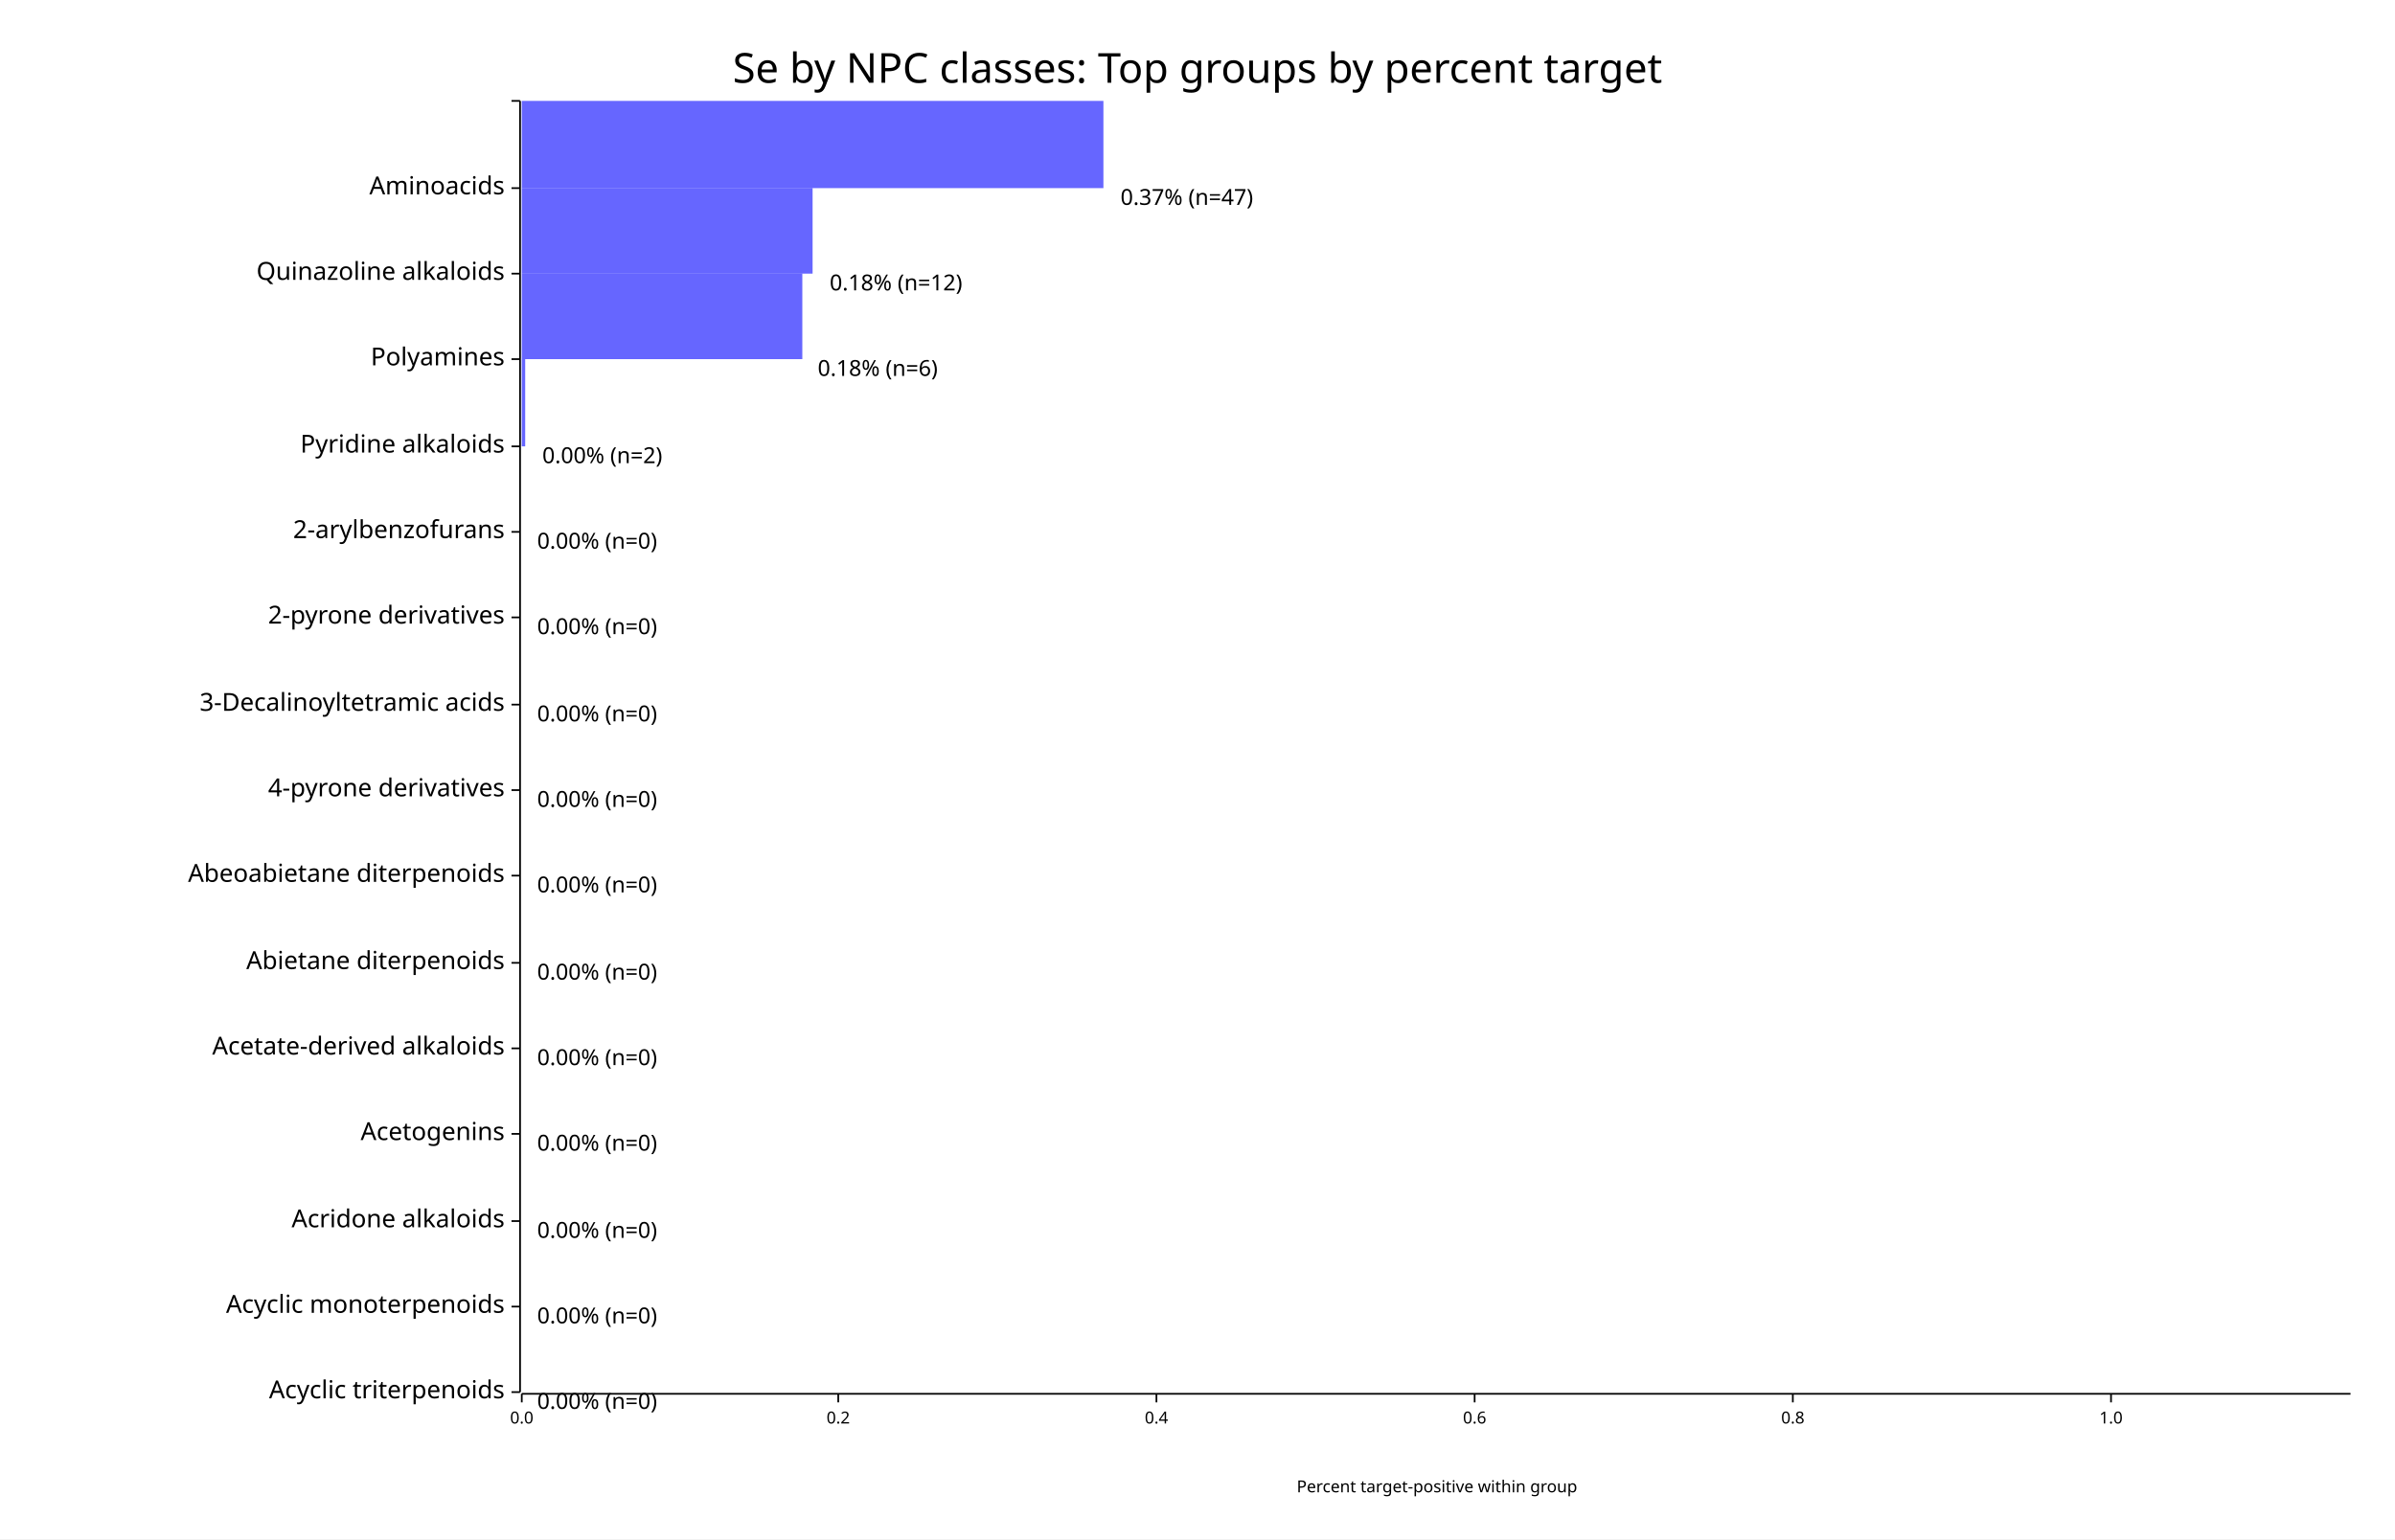
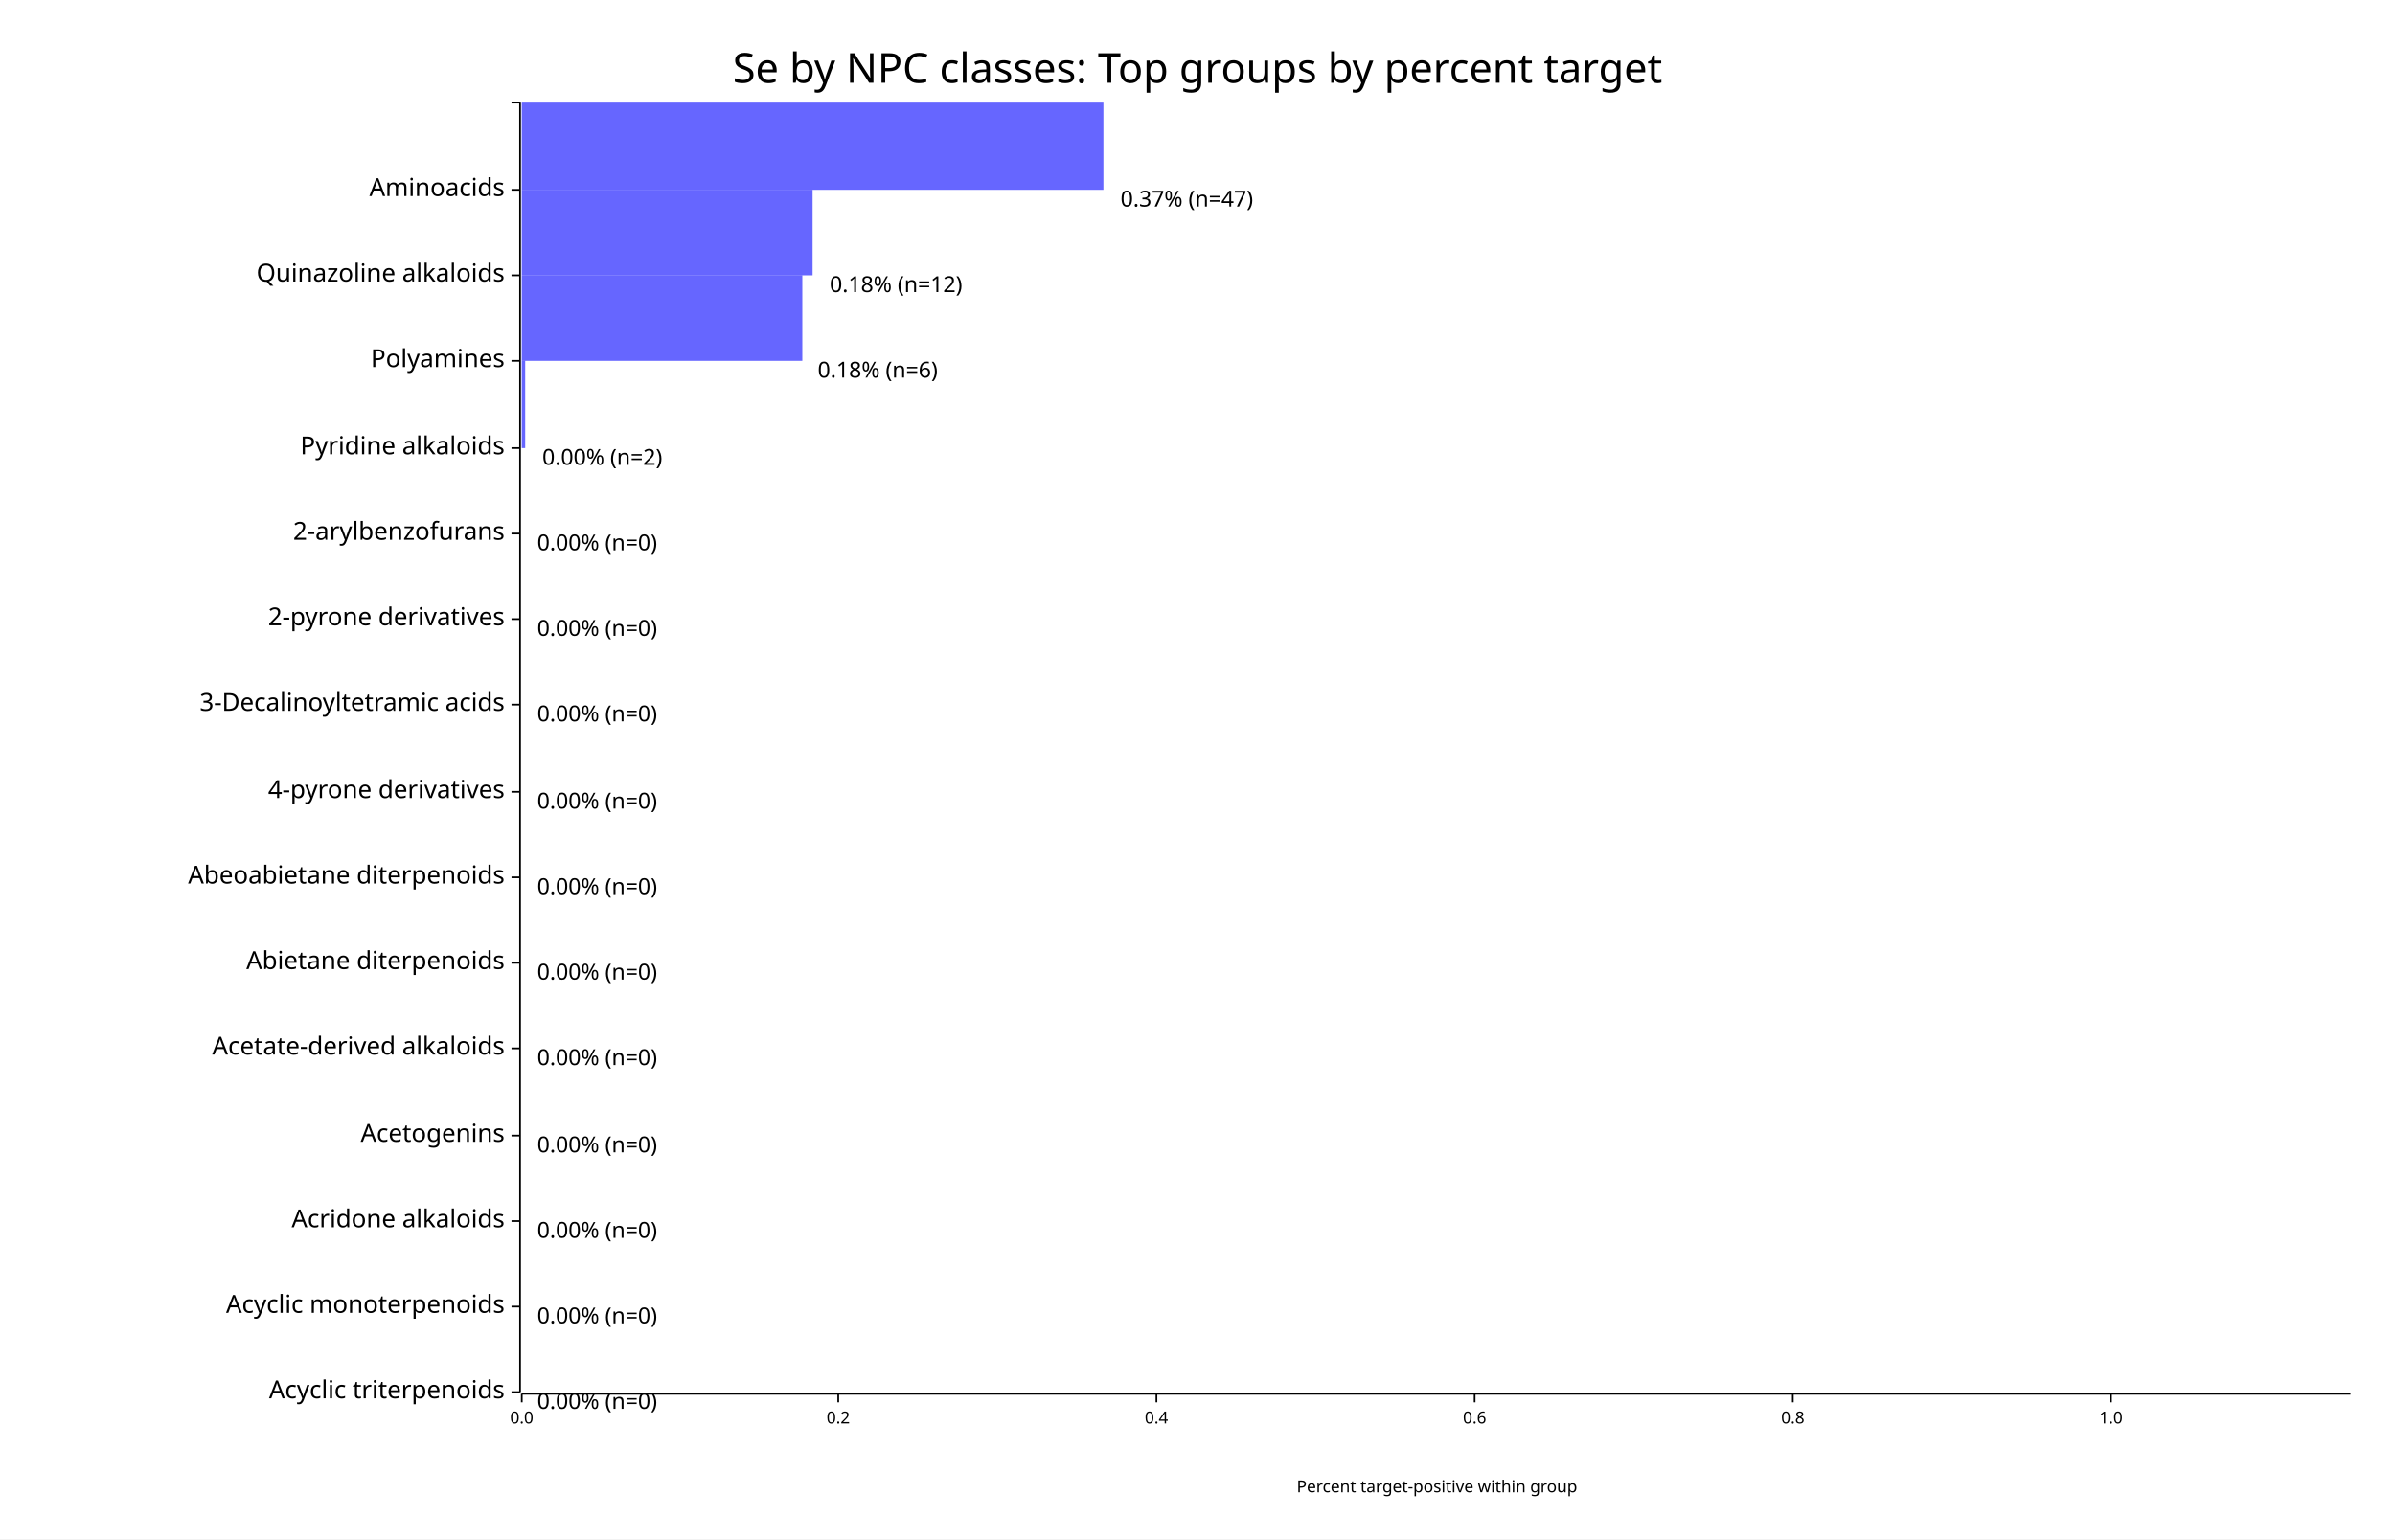
<svg xmlns="http://www.w3.org/2000/svg" width="1400" height="900" viewBox="0 0 1400 900">
  <rect x="0" y="0" width="1400" height="900" opacity="1" fill="#FFFFFF" stroke="none" />
  <text x="700" y="30" dy="0.76em" text-anchor="middle" font-family="sans-serif" font-size="24.194" opacity="1" fill="#000000">
Se by NPC classes: Top groups by percent target
</text>
  <text x="840" y="875" dy="-0.5ex" text-anchor="middle" font-family="sans-serif" font-size="9.677" opacity="1" fill="#000000">
Percent target-positive within group
</text>
-   <polyline fill="none" opacity="1" stroke="#000000" stroke-width="1" points="304,59 304,814 " />
+   <polyline fill="none" opacity="1" stroke="#000000" stroke-width="1" points="304,60 304,814 " />
  <text x="295" y="814" dy="0.5ex" text-anchor="end" font-family="sans-serif" font-size="14.516" opacity="1" fill="#000000">
Acyclic triterpenoids
</text>
  <polyline fill="none" opacity="1" stroke="#000000" stroke-width="1" points="299,814 304,814 " />
  <text x="295" y="764" dy="0.5ex" text-anchor="end" font-family="sans-serif" font-size="14.516" opacity="1" fill="#000000">
Acyclic monoterpenoids
</text>
  <polyline fill="none" opacity="1" stroke="#000000" stroke-width="1" points="299,764 304,764 " />
  <text x="295" y="714" dy="0.5ex" text-anchor="end" font-family="sans-serif" font-size="14.516" opacity="1" fill="#000000">
Acridone alkaloids
</text>
  <polyline fill="none" opacity="1" stroke="#000000" stroke-width="1" points="299,714 304,714 " />
-   <text x="295" y="663" dy="0.5ex" text-anchor="end" font-family="sans-serif" font-size="14.516" opacity="1" fill="#000000">
+   <text x="295" y="664" dy="0.5ex" text-anchor="end" font-family="sans-serif" font-size="14.516" opacity="1" fill="#000000">
Acetogenins
</text>
-   <polyline fill="none" opacity="1" stroke="#000000" stroke-width="1" points="299,663 304,663 " />
+   <polyline fill="none" opacity="1" stroke="#000000" stroke-width="1" points="299,664 304,664 " />
  <text x="295" y="613" dy="0.5ex" text-anchor="end" font-family="sans-serif" font-size="14.516" opacity="1" fill="#000000">
Acetate-derived alkaloids
</text>
  <polyline fill="none" opacity="1" stroke="#000000" stroke-width="1" points="299,613 304,613 " />
  <text x="295" y="563" dy="0.5ex" text-anchor="end" font-family="sans-serif" font-size="14.516" opacity="1" fill="#000000">
Abietane diterpenoids
</text>
  <polyline fill="none" opacity="1" stroke="#000000" stroke-width="1" points="299,563 304,563 " />
-   <text x="295" y="512" dy="0.5ex" text-anchor="end" font-family="sans-serif" font-size="14.516" opacity="1" fill="#000000">
+   <text x="295" y="513" dy="0.5ex" text-anchor="end" font-family="sans-serif" font-size="14.516" opacity="1" fill="#000000">
Abeoabietane diterpenoids
</text>
-   <polyline fill="none" opacity="1" stroke="#000000" stroke-width="1" points="299,512 304,512 " />
-   <text x="295" y="462" dy="0.5ex" text-anchor="end" font-family="sans-serif" font-size="14.516" opacity="1" fill="#000000">
+   <polyline fill="none" opacity="1" stroke="#000000" stroke-width="1" points="299,513 304,513 " />
+   <text x="295" y="463" dy="0.5ex" text-anchor="end" font-family="sans-serif" font-size="14.516" opacity="1" fill="#000000">
4-pyrone derivatives
</text>
-   <polyline fill="none" opacity="1" stroke="#000000" stroke-width="1" points="299,462 304,462 " />
+   <polyline fill="none" opacity="1" stroke="#000000" stroke-width="1" points="299,463 304,463 " />
  <text x="295" y="412" dy="0.5ex" text-anchor="end" font-family="sans-serif" font-size="14.516" opacity="1" fill="#000000">
3-Decalinoyltetramic acids
</text>
  <polyline fill="none" opacity="1" stroke="#000000" stroke-width="1" points="299,412 304,412 " />
-   <text x="295" y="361" dy="0.5ex" text-anchor="end" font-family="sans-serif" font-size="14.516" opacity="1" fill="#000000">
+   <text x="295" y="362" dy="0.5ex" text-anchor="end" font-family="sans-serif" font-size="14.516" opacity="1" fill="#000000">
2-pyrone derivatives
</text>
-   <polyline fill="none" opacity="1" stroke="#000000" stroke-width="1" points="299,361 304,361 " />
-   <text x="295" y="311" dy="0.5ex" text-anchor="end" font-family="sans-serif" font-size="14.516" opacity="1" fill="#000000">
+   <polyline fill="none" opacity="1" stroke="#000000" stroke-width="1" points="299,362 304,362 " />
+   <text x="295" y="312" dy="0.5ex" text-anchor="end" font-family="sans-serif" font-size="14.516" opacity="1" fill="#000000">
2-arylbenzofurans
</text>
-   <polyline fill="none" opacity="1" stroke="#000000" stroke-width="1" points="299,311 304,311 " />
-   <text x="295" y="261" dy="0.5ex" text-anchor="end" font-family="sans-serif" font-size="14.516" opacity="1" fill="#000000">
+   <polyline fill="none" opacity="1" stroke="#000000" stroke-width="1" points="299,312 304,312 " />
+   <text x="295" y="262" dy="0.5ex" text-anchor="end" font-family="sans-serif" font-size="14.516" opacity="1" fill="#000000">
Pyridine alkaloids
</text>
-   <polyline fill="none" opacity="1" stroke="#000000" stroke-width="1" points="299,261 304,261 " />
-   <text x="295" y="210" dy="0.5ex" text-anchor="end" font-family="sans-serif" font-size="14.516" opacity="1" fill="#000000">
+   <polyline fill="none" opacity="1" stroke="#000000" stroke-width="1" points="299,262 304,262 " />
+   <text x="295" y="211" dy="0.5ex" text-anchor="end" font-family="sans-serif" font-size="14.516" opacity="1" fill="#000000">
Polyamines
</text>
-   <polyline fill="none" opacity="1" stroke="#000000" stroke-width="1" points="299,210 304,210 " />
-   <text x="295" y="160" dy="0.5ex" text-anchor="end" font-family="sans-serif" font-size="14.516" opacity="1" fill="#000000">
+   <polyline fill="none" opacity="1" stroke="#000000" stroke-width="1" points="299,211 304,211 " />
+   <text x="295" y="161" dy="0.5ex" text-anchor="end" font-family="sans-serif" font-size="14.516" opacity="1" fill="#000000">
Quinazoline alkaloids
</text>
-   <polyline fill="none" opacity="1" stroke="#000000" stroke-width="1" points="299,160 304,160 " />
-   <text x="295" y="110" dy="0.5ex" text-anchor="end" font-family="sans-serif" font-size="14.516" opacity="1" fill="#000000">
+   <polyline fill="none" opacity="1" stroke="#000000" stroke-width="1" points="299,161 304,161 " />
+   <text x="295" y="111" dy="0.5ex" text-anchor="end" font-family="sans-serif" font-size="14.516" opacity="1" fill="#000000">
Aminoacids
</text>
-   <polyline fill="none" opacity="1" stroke="#000000" stroke-width="1" points="299,110 304,110 " />
-   <text x="295" y="59" dy="0.5ex" text-anchor="end" font-family="sans-serif" font-size="14.516" opacity="1" fill="#000000">
+   <polyline fill="none" opacity="1" stroke="#000000" stroke-width="1" points="299,111 304,111 " />
+   <text x="295" y="60" dy="0.5ex" text-anchor="end" font-family="sans-serif" font-size="14.516" opacity="1" fill="#000000">

</text>
-   <polyline fill="none" opacity="1" stroke="#000000" stroke-width="1" points="299,59 304,59 " />
+   <polyline fill="none" opacity="1" stroke="#000000" stroke-width="1" points="299,60 304,60 " />
  <polyline fill="none" opacity="1" stroke="#000000" stroke-width="1" points="305,815 1374,815 " />
  <text x="305" y="825" dy="0.76em" text-anchor="middle" font-family="sans-serif" font-size="9.677" opacity="1" fill="#000000">
0.0
</text>
  <polyline fill="none" opacity="1" stroke="#000000" stroke-width="1" points="305,815 305,820 " />
  <text x="490" y="825" dy="0.76em" text-anchor="middle" font-family="sans-serif" font-size="9.677" opacity="1" fill="#000000">
0.2
</text>
  <polyline fill="none" opacity="1" stroke="#000000" stroke-width="1" points="490,815 490,820 " />
  <text x="676" y="825" dy="0.76em" text-anchor="middle" font-family="sans-serif" font-size="9.677" opacity="1" fill="#000000">
0.4
</text>
  <polyline fill="none" opacity="1" stroke="#000000" stroke-width="1" points="676,815 676,820 " />
  <text x="862" y="825" dy="0.76em" text-anchor="middle" font-family="sans-serif" font-size="9.677" opacity="1" fill="#000000">
0.6
</text>
  <polyline fill="none" opacity="1" stroke="#000000" stroke-width="1" points="862,815 862,820 " />
  <text x="1048" y="825" dy="0.76em" text-anchor="middle" font-family="sans-serif" font-size="9.677" opacity="1" fill="#000000">
0.8
</text>
  <polyline fill="none" opacity="1" stroke="#000000" stroke-width="1" points="1048,815 1048,820 " />
  <text x="1234" y="825" dy="0.76em" text-anchor="middle" font-family="sans-serif" font-size="9.677" opacity="1" fill="#000000">
1.0
</text>
  <polyline fill="none" opacity="1" stroke="#000000" stroke-width="1" points="1234,815 1234,820 " />
  <rect x="305" y="764" width="0" height="50" opacity="0.6" fill="#0000FF" stroke="none" />
  <text x="314" y="814" dy="0.76em" text-anchor="start" font-family="sans-serif" font-size="12.903" opacity="1" fill="#000000">
0.00% (n=0)
</text>
  <rect x="305" y="714" width="0" height="50" opacity="0.6" fill="#0000FF" stroke="none" />
  <text x="314" y="764" dy="0.76em" text-anchor="start" font-family="sans-serif" font-size="12.903" opacity="1" fill="#000000">
0.00% (n=0)
</text>
-   <rect x="305" y="663" width="0" height="51" opacity="0.6" fill="#0000FF" stroke="none" />
+   <rect x="305" y="664" width="0" height="50" opacity="0.6" fill="#0000FF" stroke="none" />
  <text x="314" y="714" dy="0.76em" text-anchor="start" font-family="sans-serif" font-size="12.903" opacity="1" fill="#000000">
0.00% (n=0)
</text>
-   <rect x="305" y="613" width="0" height="50" opacity="0.6" fill="#0000FF" stroke="none" />
-   <text x="314" y="663" dy="0.76em" text-anchor="start" font-family="sans-serif" font-size="12.903" opacity="1" fill="#000000">
+   <rect x="305" y="613" width="0" height="51" opacity="0.6" fill="#0000FF" stroke="none" />
+   <text x="314" y="664" dy="0.76em" text-anchor="start" font-family="sans-serif" font-size="12.903" opacity="1" fill="#000000">
0.00% (n=0)
</text>
  <rect x="305" y="563" width="0" height="50" opacity="0.6" fill="#0000FF" stroke="none" />
  <text x="314" y="613" dy="0.76em" text-anchor="start" font-family="sans-serif" font-size="12.903" opacity="1" fill="#000000">
0.00% (n=0)
</text>
-   <rect x="305" y="512" width="0" height="51" opacity="0.6" fill="#0000FF" stroke="none" />
+   <rect x="305" y="513" width="0" height="50" opacity="0.6" fill="#0000FF" stroke="none" />
  <text x="314" y="563" dy="0.76em" text-anchor="start" font-family="sans-serif" font-size="12.903" opacity="1" fill="#000000">
0.00% (n=0)
</text>
-   <rect x="305" y="462" width="0" height="50" opacity="0.6" fill="#0000FF" stroke="none" />
-   <text x="314" y="512" dy="0.76em" text-anchor="start" font-family="sans-serif" font-size="12.903" opacity="1" fill="#000000">
+   <rect x="305" y="463" width="0" height="50" opacity="0.6" fill="#0000FF" stroke="none" />
+   <text x="314" y="513" dy="0.76em" text-anchor="start" font-family="sans-serif" font-size="12.903" opacity="1" fill="#000000">
0.00% (n=0)
</text>
-   <rect x="305" y="412" width="0" height="50" opacity="0.6" fill="#0000FF" stroke="none" />
-   <text x="314" y="462" dy="0.76em" text-anchor="start" font-family="sans-serif" font-size="12.903" opacity="1" fill="#000000">
+   <rect x="305" y="412" width="0" height="51" opacity="0.6" fill="#0000FF" stroke="none" />
+   <text x="314" y="463" dy="0.76em" text-anchor="start" font-family="sans-serif" font-size="12.903" opacity="1" fill="#000000">
0.00% (n=0)
</text>
-   <rect x="305" y="361" width="0" height="51" opacity="0.6" fill="#0000FF" stroke="none" />
+   <rect x="305" y="362" width="0" height="50" opacity="0.6" fill="#0000FF" stroke="none" />
  <text x="314" y="412" dy="0.76em" text-anchor="start" font-family="sans-serif" font-size="12.903" opacity="1" fill="#000000">
0.00% (n=0)
</text>
-   <rect x="305" y="311" width="0" height="50" opacity="0.6" fill="#0000FF" stroke="none" />
-   <text x="314" y="361" dy="0.76em" text-anchor="start" font-family="sans-serif" font-size="12.903" opacity="1" fill="#000000">
+   <rect x="305" y="312" width="0" height="50" opacity="0.6" fill="#0000FF" stroke="none" />
+   <text x="314" y="362" dy="0.76em" text-anchor="start" font-family="sans-serif" font-size="12.903" opacity="1" fill="#000000">
0.00% (n=0)
</text>
-   <rect x="305" y="261" width="0" height="50" opacity="0.6" fill="#0000FF" stroke="none" />
-   <text x="314" y="311" dy="0.76em" text-anchor="start" font-family="sans-serif" font-size="12.903" opacity="1" fill="#000000">
+   <rect x="305" y="262" width="0" height="50" opacity="0.6" fill="#0000FF" stroke="none" />
+   <text x="314" y="312" dy="0.76em" text-anchor="start" font-family="sans-serif" font-size="12.903" opacity="1" fill="#000000">
0.00% (n=0)
</text>
-   <rect x="305" y="210" width="2" height="51" opacity="0.6" fill="#0000FF" stroke="none" />
-   <text x="317" y="261" dy="0.76em" text-anchor="start" font-family="sans-serif" font-size="12.903" opacity="1" fill="#000000">
+   <rect x="305" y="211" width="2" height="51" opacity="0.6" fill="#0000FF" stroke="none" />
+   <text x="317" y="262" dy="0.76em" text-anchor="start" font-family="sans-serif" font-size="12.903" opacity="1" fill="#000000">
0.00% (n=2)
</text>
-   <rect x="305" y="160" width="164" height="50" opacity="0.6" fill="#0000FF" stroke="none" />
-   <text x="478" y="210" dy="0.76em" text-anchor="start" font-family="sans-serif" font-size="12.903" opacity="1" fill="#000000">
+   <rect x="305" y="161" width="164" height="50" opacity="0.6" fill="#0000FF" stroke="none" />
+   <text x="478" y="211" dy="0.76em" text-anchor="start" font-family="sans-serif" font-size="12.903" opacity="1" fill="#000000">
0.18% (n=6)
</text>
-   <rect x="305" y="110" width="170" height="50" opacity="0.6" fill="#0000FF" stroke="none" />
-   <text x="485" y="160" dy="0.76em" text-anchor="start" font-family="sans-serif" font-size="12.903" opacity="1" fill="#000000">
+   <rect x="305" y="111" width="170" height="50" opacity="0.6" fill="#0000FF" stroke="none" />
+   <text x="485" y="161" dy="0.76em" text-anchor="start" font-family="sans-serif" font-size="12.903" opacity="1" fill="#000000">
0.18% (n=12)
</text>
-   <rect x="305" y="59" width="340" height="51" opacity="0.6" fill="#0000FF" stroke="none" />
-   <text x="655" y="110" dy="0.76em" text-anchor="start" font-family="sans-serif" font-size="12.903" opacity="1" fill="#000000">
+   <rect x="305" y="60" width="340" height="51" opacity="0.6" fill="#0000FF" stroke="none" />
+   <text x="655" y="111" dy="0.76em" text-anchor="start" font-family="sans-serif" font-size="12.903" opacity="1" fill="#000000">
0.37% (n=47)
</text>
</svg>
